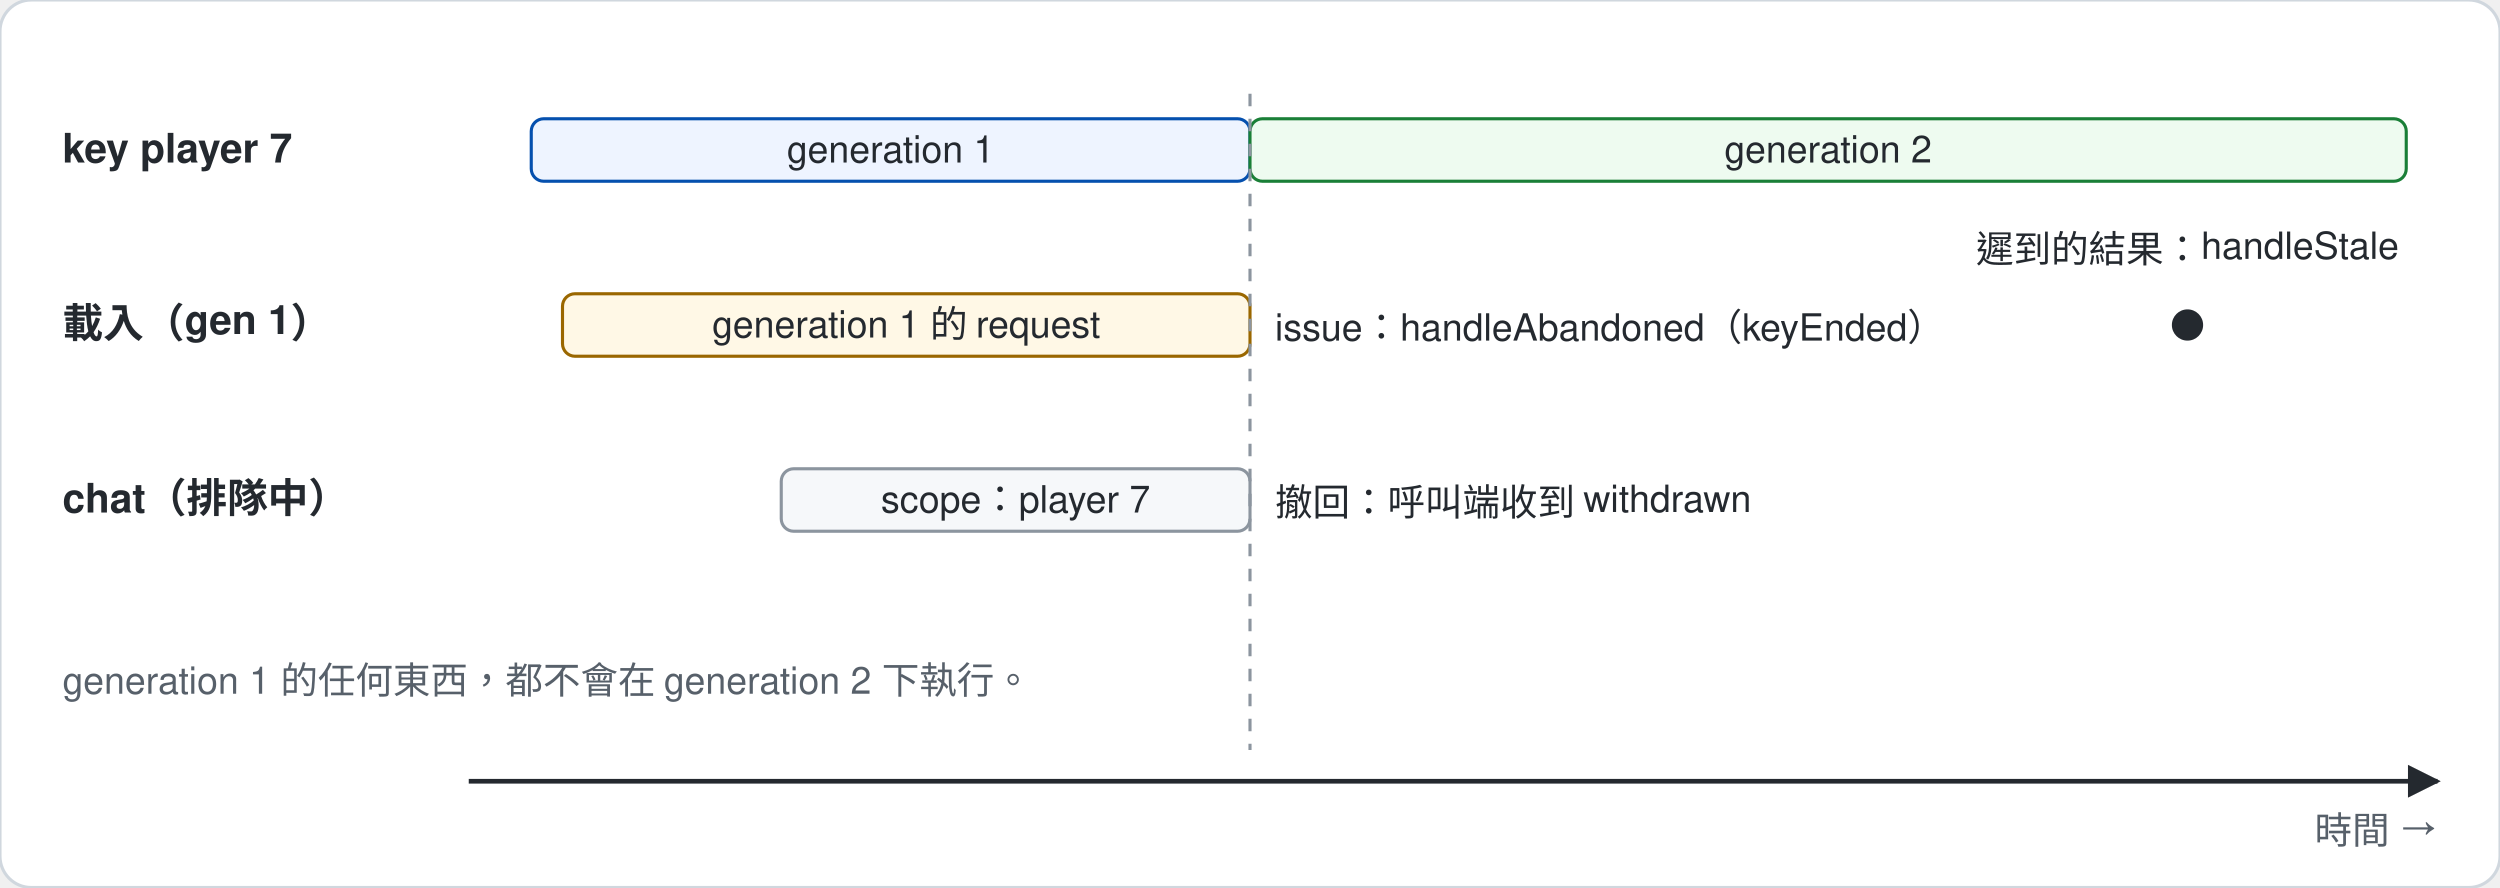
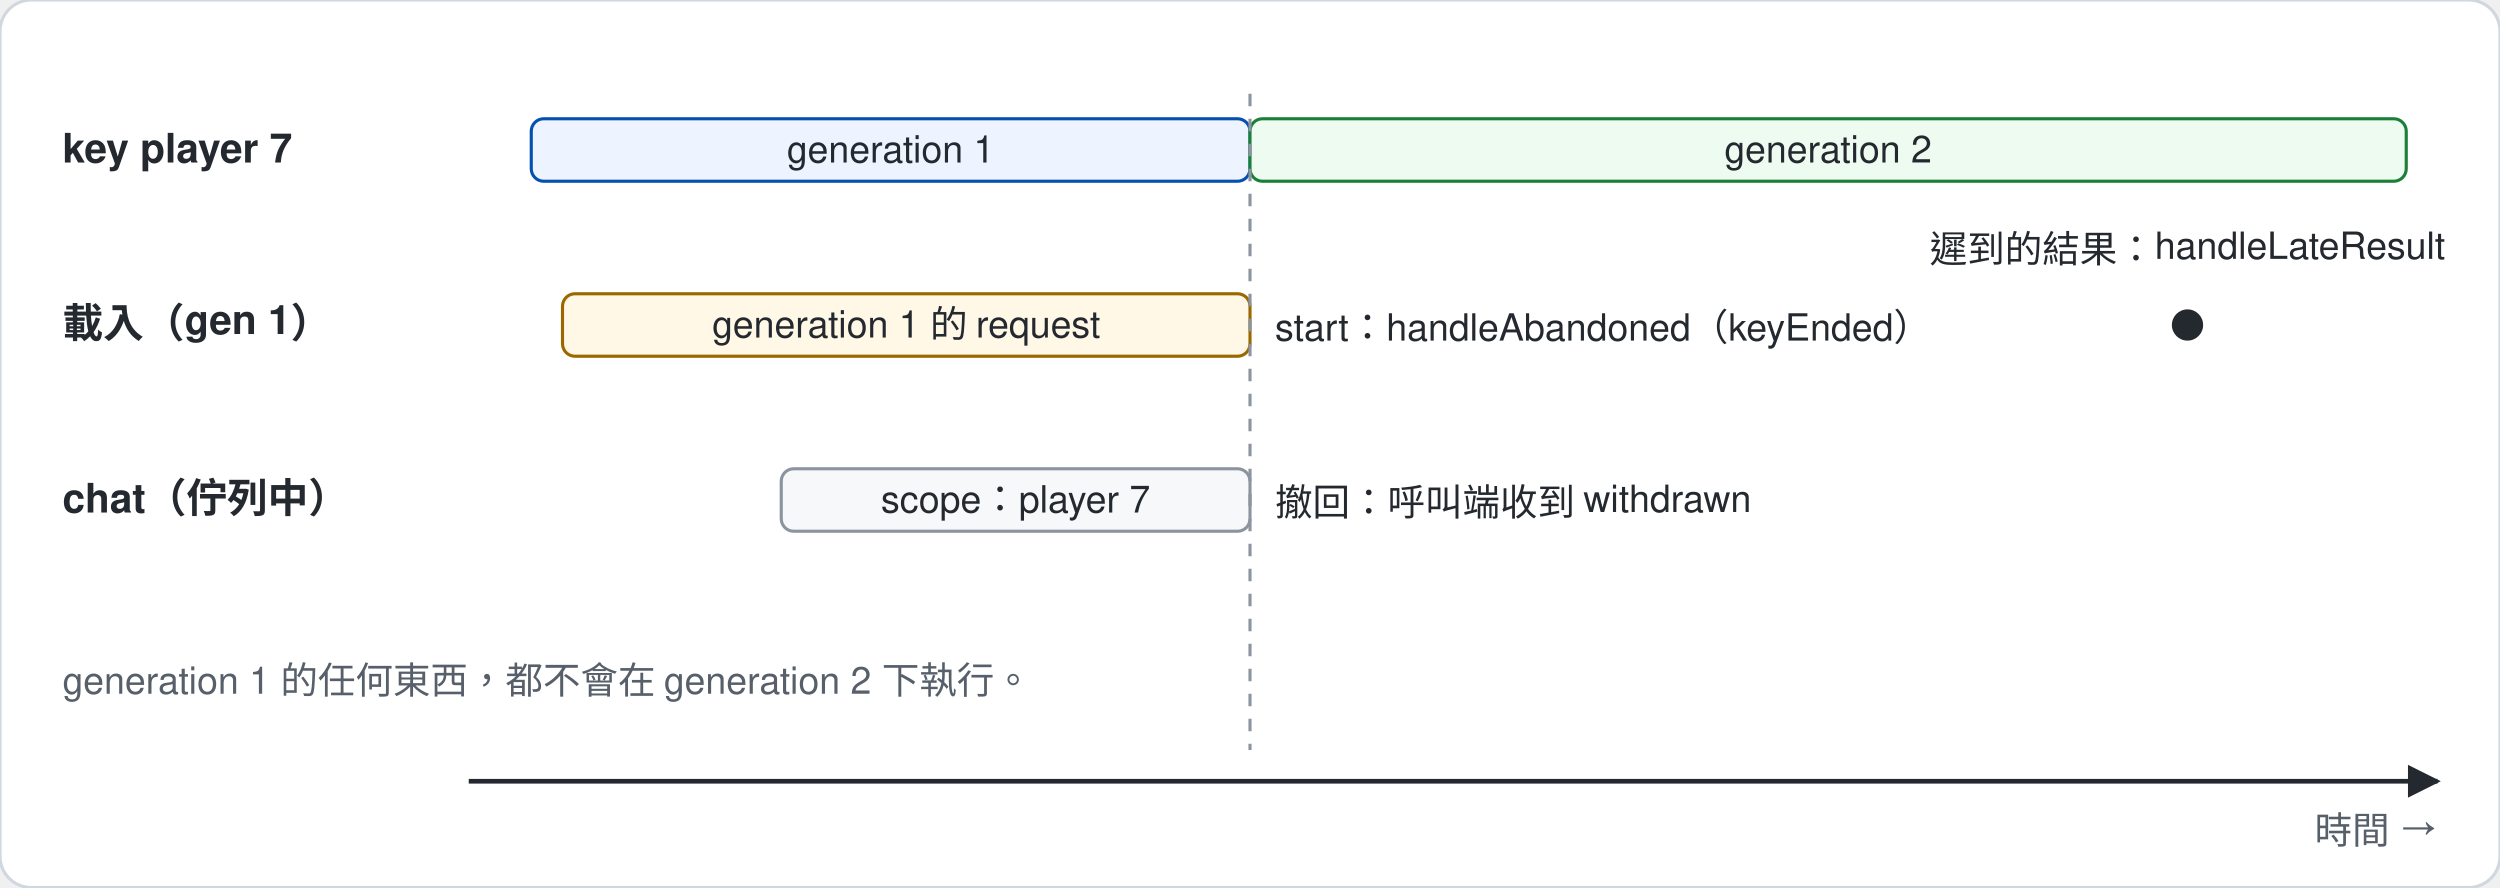
- <svg xmlns="http://www.w3.org/2000/svg" viewBox="0 0 800 284" width="800" height="284" role="img" aria-label="取代的時間線：issue 開始 generation 2；generation 1 的 request 被放棄，遲到的結果是過期的，排隊的 input 被撤回">
+ <svg xmlns="http://www.w3.org/2000/svg" viewBox="0 0 800 284" width="800" height="284" role="img" aria-label="取代的時間線：start 開始 generation 2；generation 1 的 request 被放棄，遲到的結果是過期的，佇列的 input 被撤回">
  <defs>
    <marker id="a" viewBox="0 0 10 10" refX="9" refY="5" markerWidth="7" markerHeight="7" orient="auto-start-reverse">
      <path d="M0,0 L10,5 L0,10 z" fill="#24292f" />
    </marker>
  </defs>
  <style>
    text { font-family: -apple-system, "Segoe UI", Helvetica, Arial, "PingFang TC", "Noto Sans CJK TC", sans-serif; fill: #24292f; }
    .lane { font-size: 13px; font-weight: 600; }
    .s { font-size: 12px; }
    .n { font-size: 12px; fill: #57606a; }
    .l { stroke: #24292f; stroke-width: 1.5; fill: none; marker-end: url(#a); }
    .d { stroke: #8c959f; stroke-width: 1; stroke-dasharray: 4 4; }
  </style>
  <rect x="0" y="0" width="800" height="284" rx="10" fill="#ffffff" stroke="#d0d7de" />
  <text class="lane" x="20" y="52">key player 7</text>
  <text class="lane" x="20" y="108">載入（gen 1）</text>
-   <text class="lane" x="20" y="164">chat（排隊中）</text>
+   <text class="lane" x="20" y="164">chat（佇列中）</text>
  <path class="l" d="M150,250 L780,250" />
  <text class="n" x="780" y="270" text-anchor="end">時間 →</text>
  <rect x="170" y="38" width="230" height="20" rx="4" fill="#eef4ff" stroke="#0550ae" />
  <text class="s" x="285.0" y="52" text-anchor="middle">generation 1</text>
  <rect x="400" y="38" width="370" height="20" rx="4" fill="#eefbf0" stroke="#1a7f37" />
  <text class="s" x="585.0" y="52" text-anchor="middle">generation 2</text>
  <rect x="180" y="94" width="220" height="20" rx="4" fill="#fff8e6" stroke="#9a6700" />
  <text class="s" x="290.0" y="108" text-anchor="middle">generation 1 的 request</text>
  <circle cx="700" cy="104" r="5" fill="#24292f" />
-   <text class="s" x="700" y="84" text-anchor="middle">遲到的結果：handleStale</text>
+   <text class="s" x="700" y="84" text-anchor="middle">遲到的結果：handleLateResult</text>
  <rect x="250" y="150" width="150" height="20" rx="4" fill="#f6f8fa" stroke="#8c959f" />
  <text class="s" x="325.0" y="164" text-anchor="middle">scope：player 7</text>
  <line class="d" x1="400" y1="30" x2="400" y2="240" />
-   <text class="s" x="408" y="109">issue：handleAbandoned（keyEnded）</text>
+   <text class="s" x="408" y="109">start：handleAbandoned（keyEnded）</text>
  <text class="s" x="408" y="165">撤回：呼叫端收到 withdrawn</text>
  <text class="n" x="20" y="222">generation 1 的任何東西，都不會在 generation 2 下執行。</text>
</svg>
